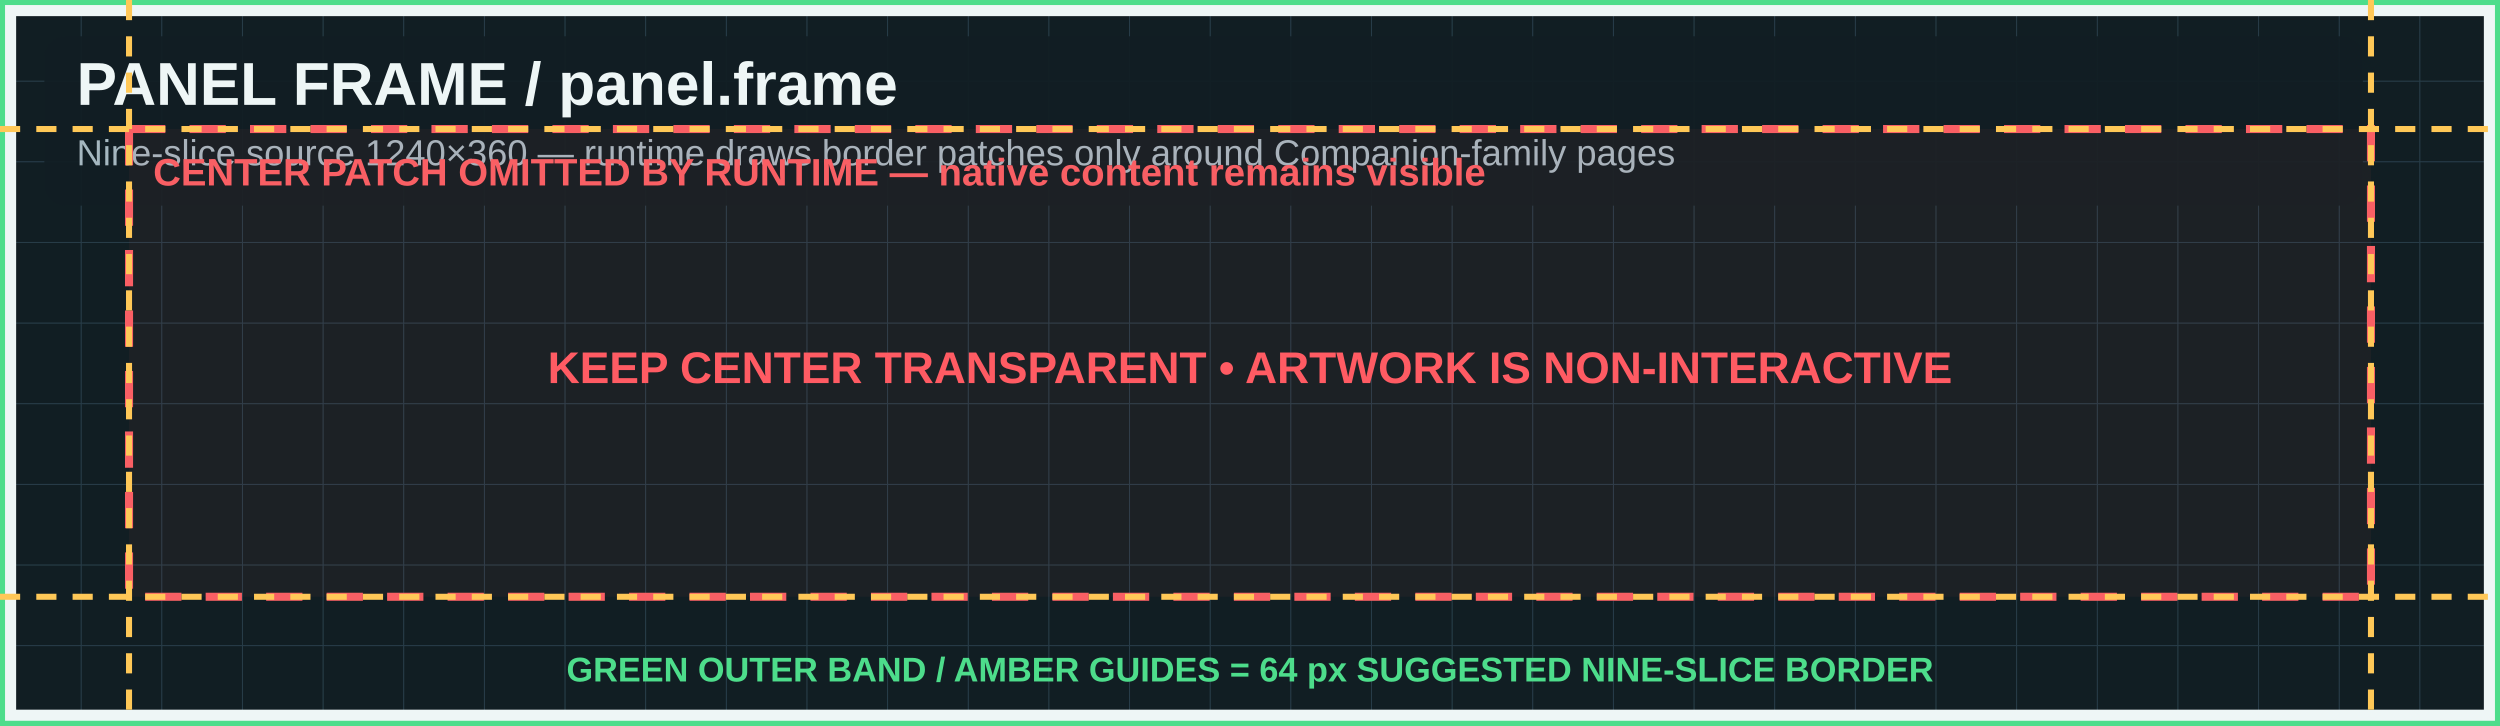
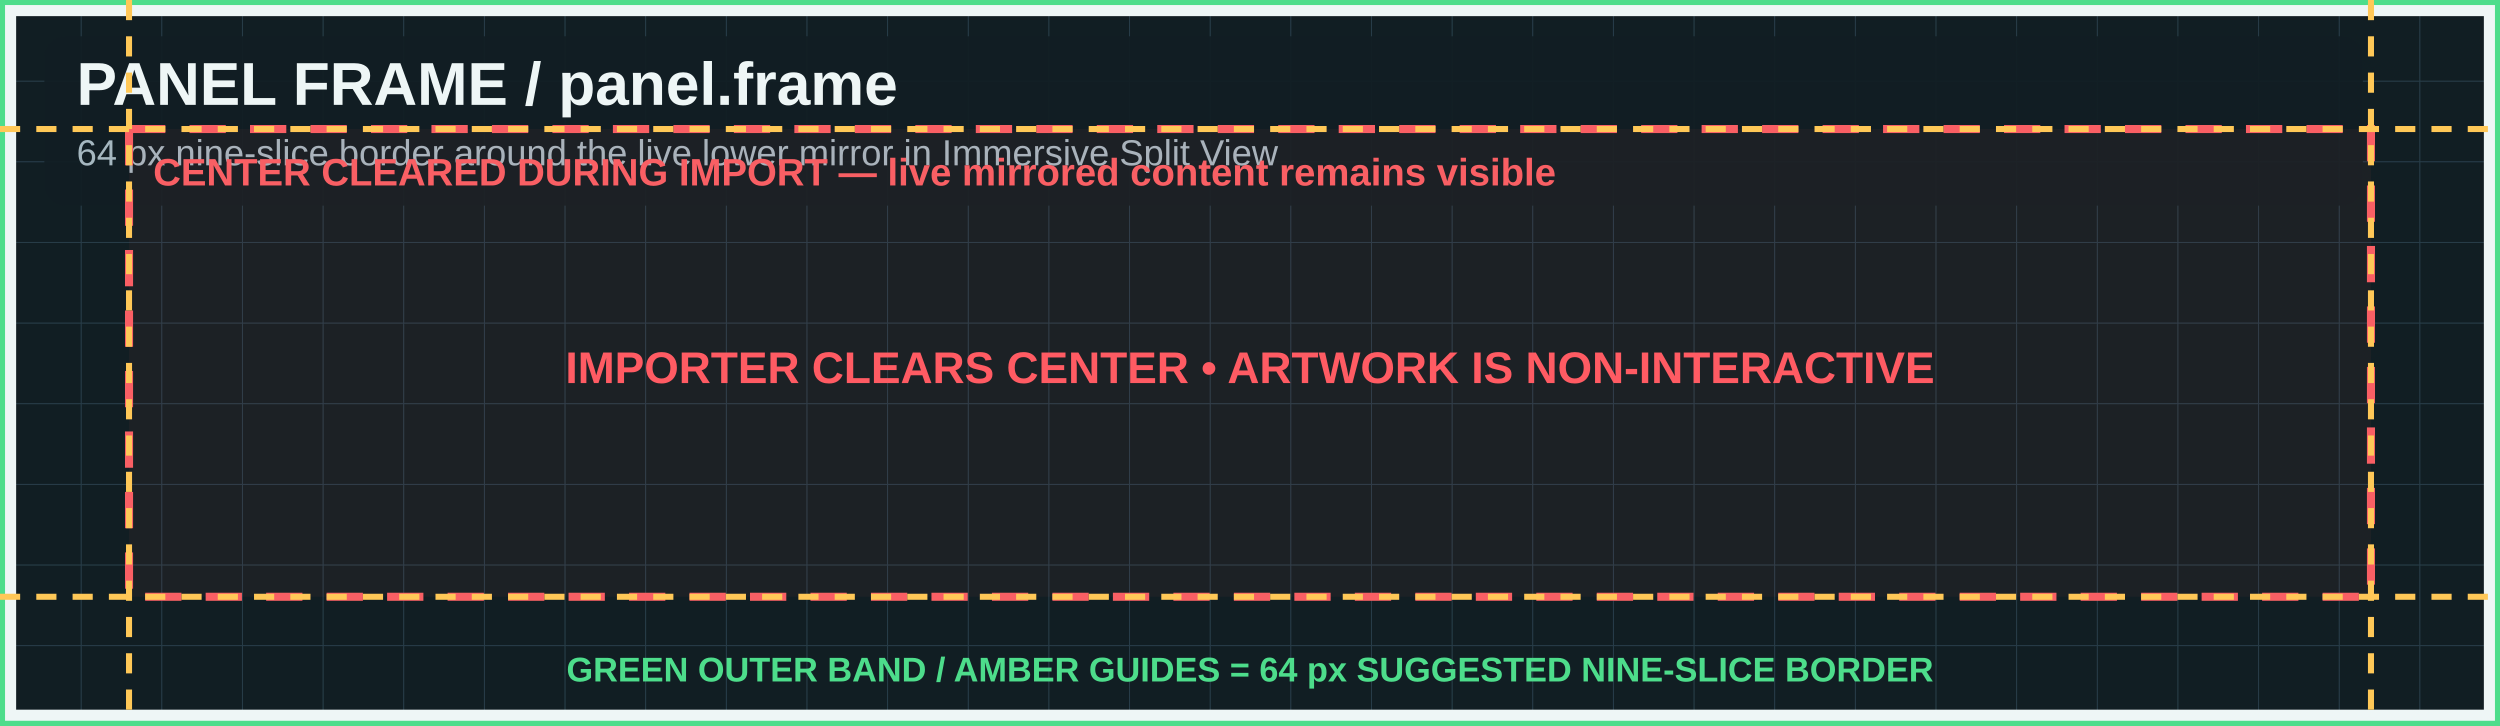
<svg xmlns="http://www.w3.org/2000/svg" width="1240" height="360" viewBox="0 0 1240 360">
  <defs>
    <pattern id="grid" width="40" height="40" patternUnits="userSpaceOnUse">
      <path d="M40 0H0V40" fill="none" stroke="#263746" stroke-width="1" />
    </pattern>
    <pattern id="danger" width="20" height="20" patternUnits="userSpaceOnUse" patternTransform="rotate(45)">
      <rect width="10" height="20" fill="#ff5b63" fill-opacity=".16" />
    </pattern>
    <pattern id="dynamic" width="24" height="24" patternUnits="userSpaceOnUse">
      <path d="M0 24L24 0" stroke="#24d4e8" stroke-opacity=".18" stroke-width="6" />
    </pattern>
  </defs>
  <rect width="1240" height="360" fill="#101820" />
  <rect width="1240" height="360" fill="url(#grid)" />
  <rect x="4" y="4" width="1232" height="352" fill="none" stroke="#f4f7fa" stroke-width="8" />
  <rect x="22" y="18" width="1150" height="84" rx="10" fill="#101820" fill-opacity=".94" />
  <text x="38" y="52" font-family="Arial,sans-serif" font-size="30" font-weight="700" fill="#f4f7fa">PANEL FRAME / panel.frame</text>
-   <text x="38" y="82" font-family="Arial,sans-serif" font-size="18" fill="#a8b6c2">Nine-slice source 1240×360 — runtime draws border patches only around Companion-family pages</text>
+   <text x="38" y="82" font-family="Arial,sans-serif" font-size="18" fill="#a8b6c2">64 px nine-slice border around the live lower mirror in Immersive Split View</text>
  <rect x="64" y="64" width="1112" height="232" rx="0" fill="#ff5b63" fill-opacity="0.05" stroke="#ff5b63" stroke-width="4" stroke-dasharray="18 12" />
-   <text x="76" y="92" text-anchor="start" font-family="Arial,sans-serif" font-size="19" font-weight="700" fill="#ff5b63">CENTER PATCH OMITTED BY RUNTIME — native content remains visible</text>
+   <text x="76" y="92" text-anchor="start" font-family="Arial,sans-serif" font-size="19" font-weight="700" fill="#ff5b63">CENTER CLEARED DURING IMPORT — live mirrored content remains visible</text>
  <rect x="0" y="0" width="1240" height="360" rx="0" fill="#4ddd8b" fill-opacity="0.035" stroke="#4ddd8b" stroke-width="5" />
  <line x1="64" y1="0" x2="64" y2="360" stroke="#ffc857" stroke-width="3" stroke-dasharray="10 8" />
  <line x1="1176" y1="0" x2="1176" y2="360" stroke="#ffc857" stroke-width="3" stroke-dasharray="10 8" />
  <line x1="0" y1="64" x2="1240" y2="64" stroke="#ffc857" stroke-width="3" stroke-dasharray="10 8" />
  <line x1="0" y1="296" x2="1240" y2="296" stroke="#ffc857" stroke-width="3" stroke-dasharray="10 8" />
-   <text x="620" y="190" text-anchor="middle" font-family="Arial,sans-serif" font-size="22" font-weight="700" fill="#ff5b63">KEEP CENTER TRANSPARENT • ARTWORK IS NON-INTERACTIVE</text>
+   <text x="620" y="190" text-anchor="middle" font-family="Arial,sans-serif" font-size="22" font-weight="700" fill="#ff5b63">IMPORTER CLEARS CENTER • ARTWORK IS NON-INTERACTIVE</text>
  <text x="620" y="338" text-anchor="middle" font-family="Arial,sans-serif" font-size="17" font-weight="700" fill="#4ddd8b">GREEN OUTER BAND / AMBER GUIDES = 64 px SUGGESTED NINE-SLICE BORDER</text>
</svg>
